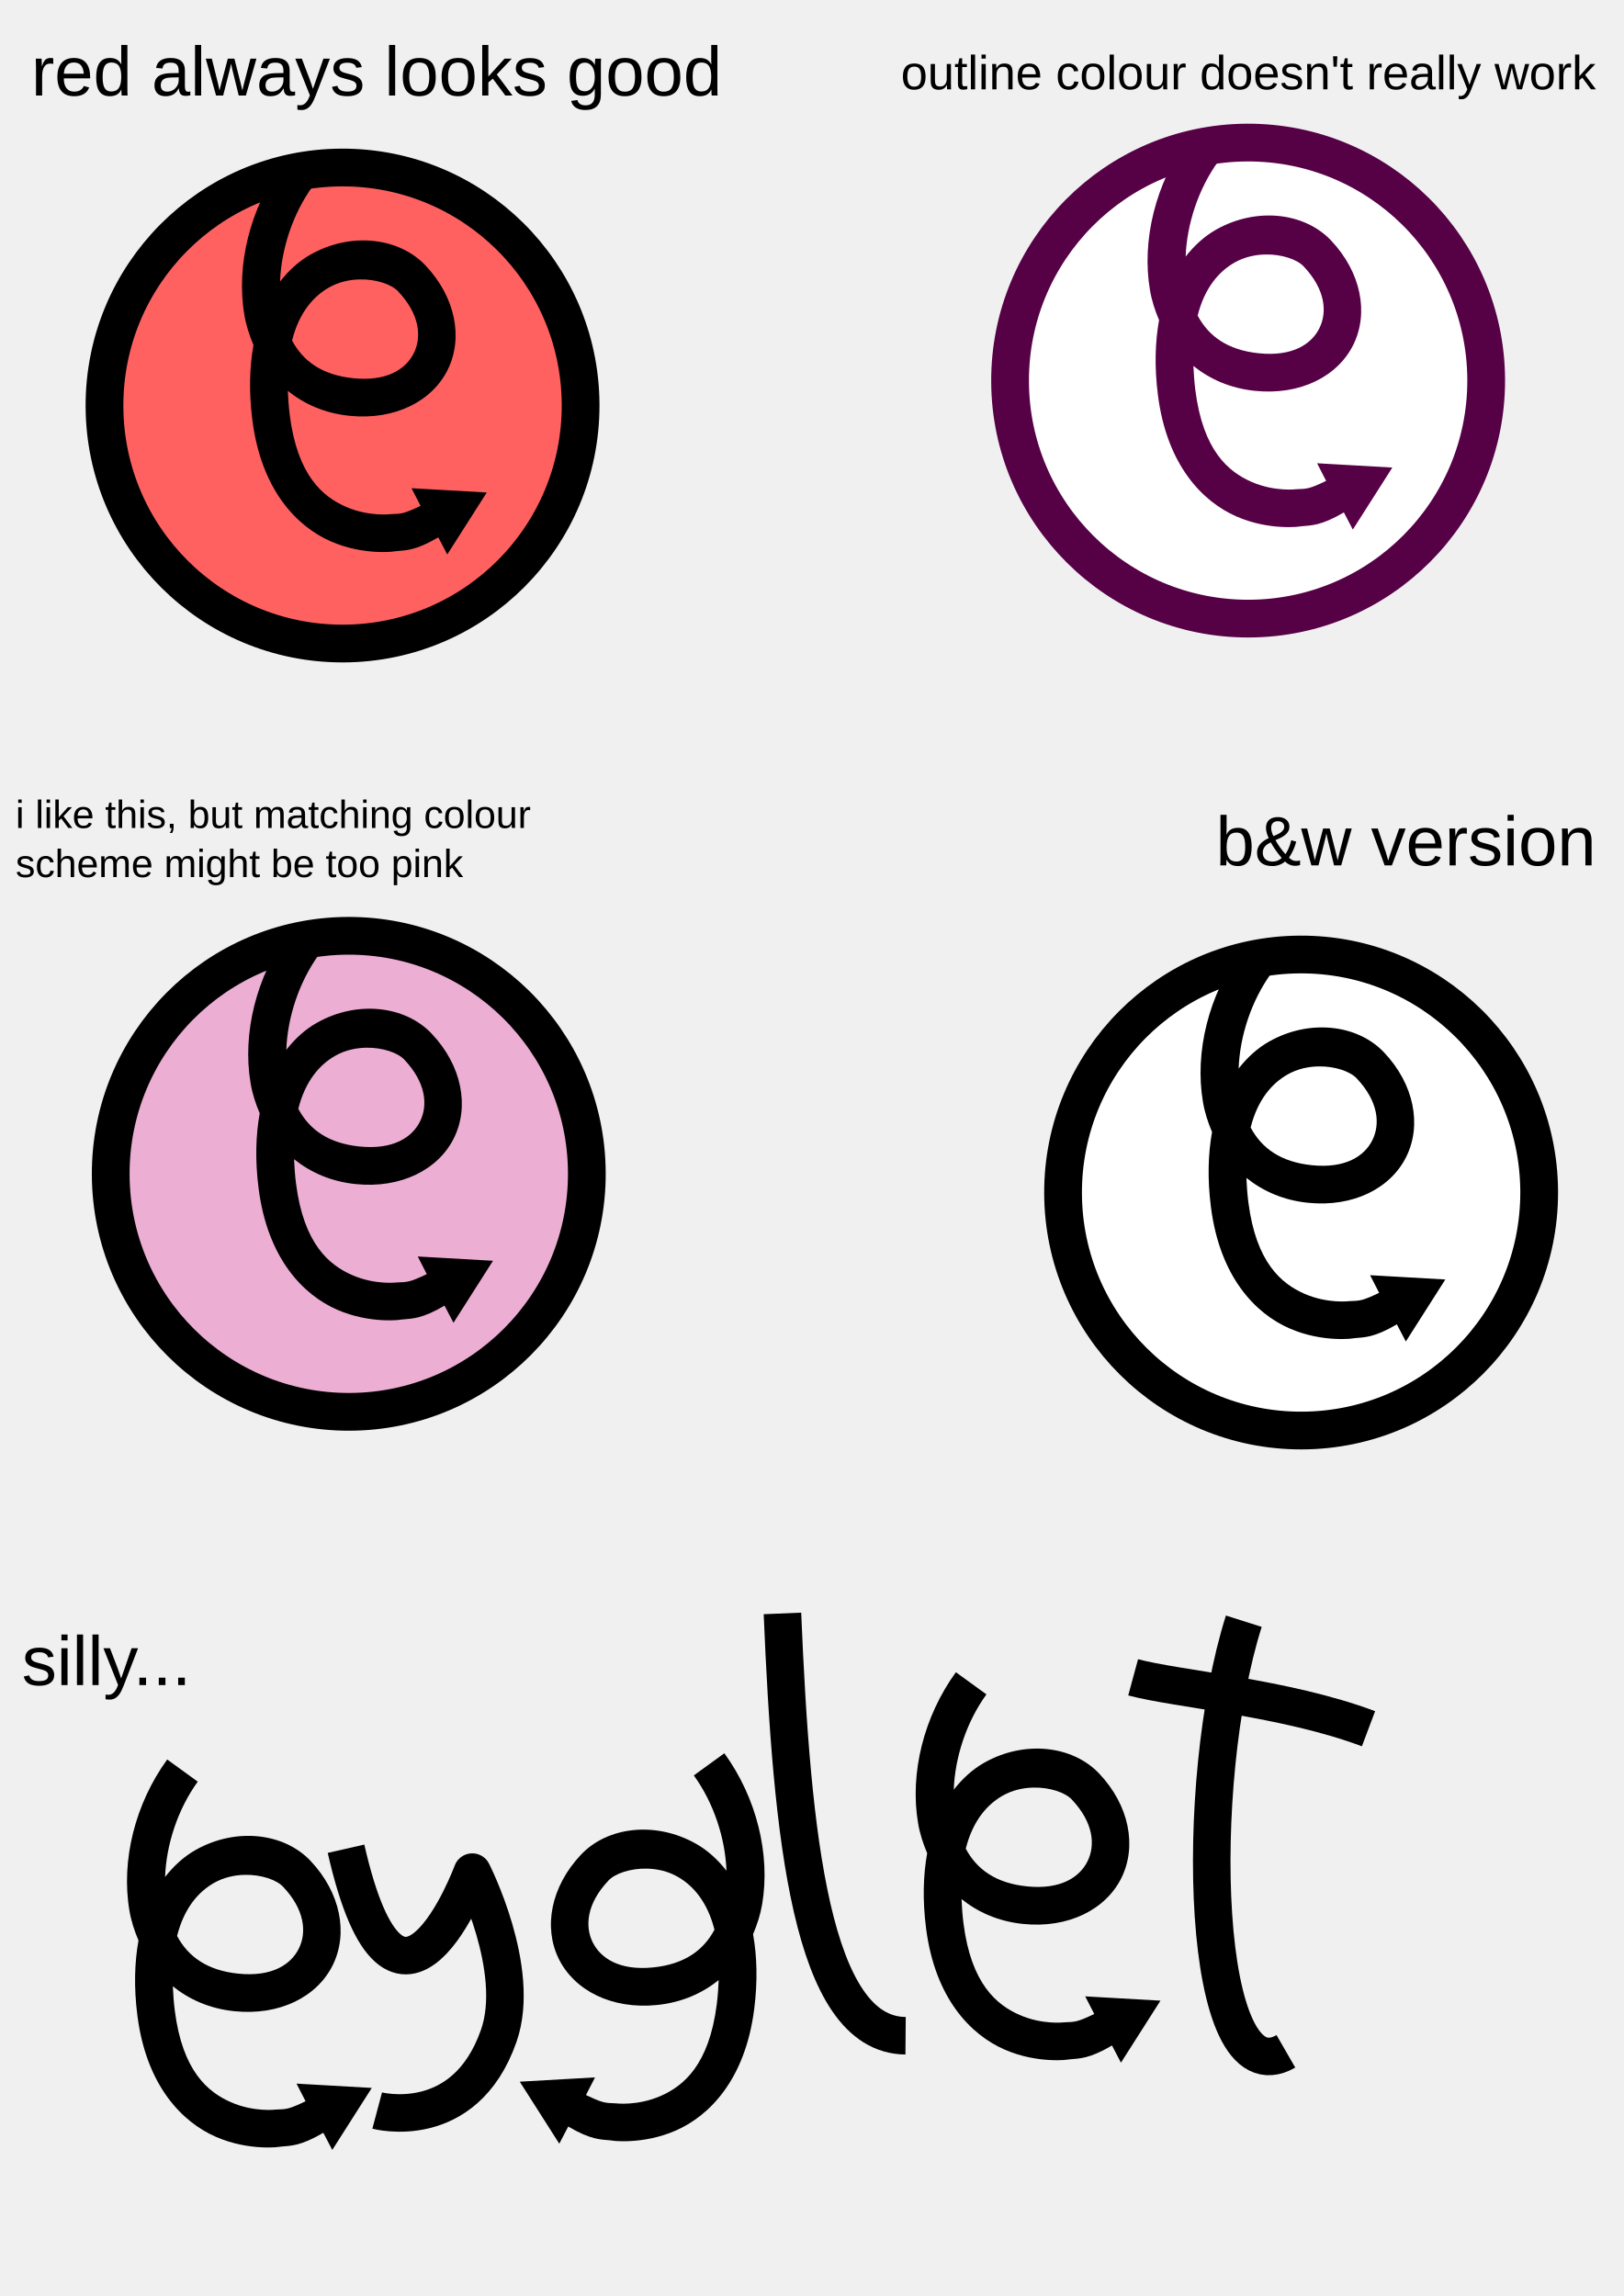
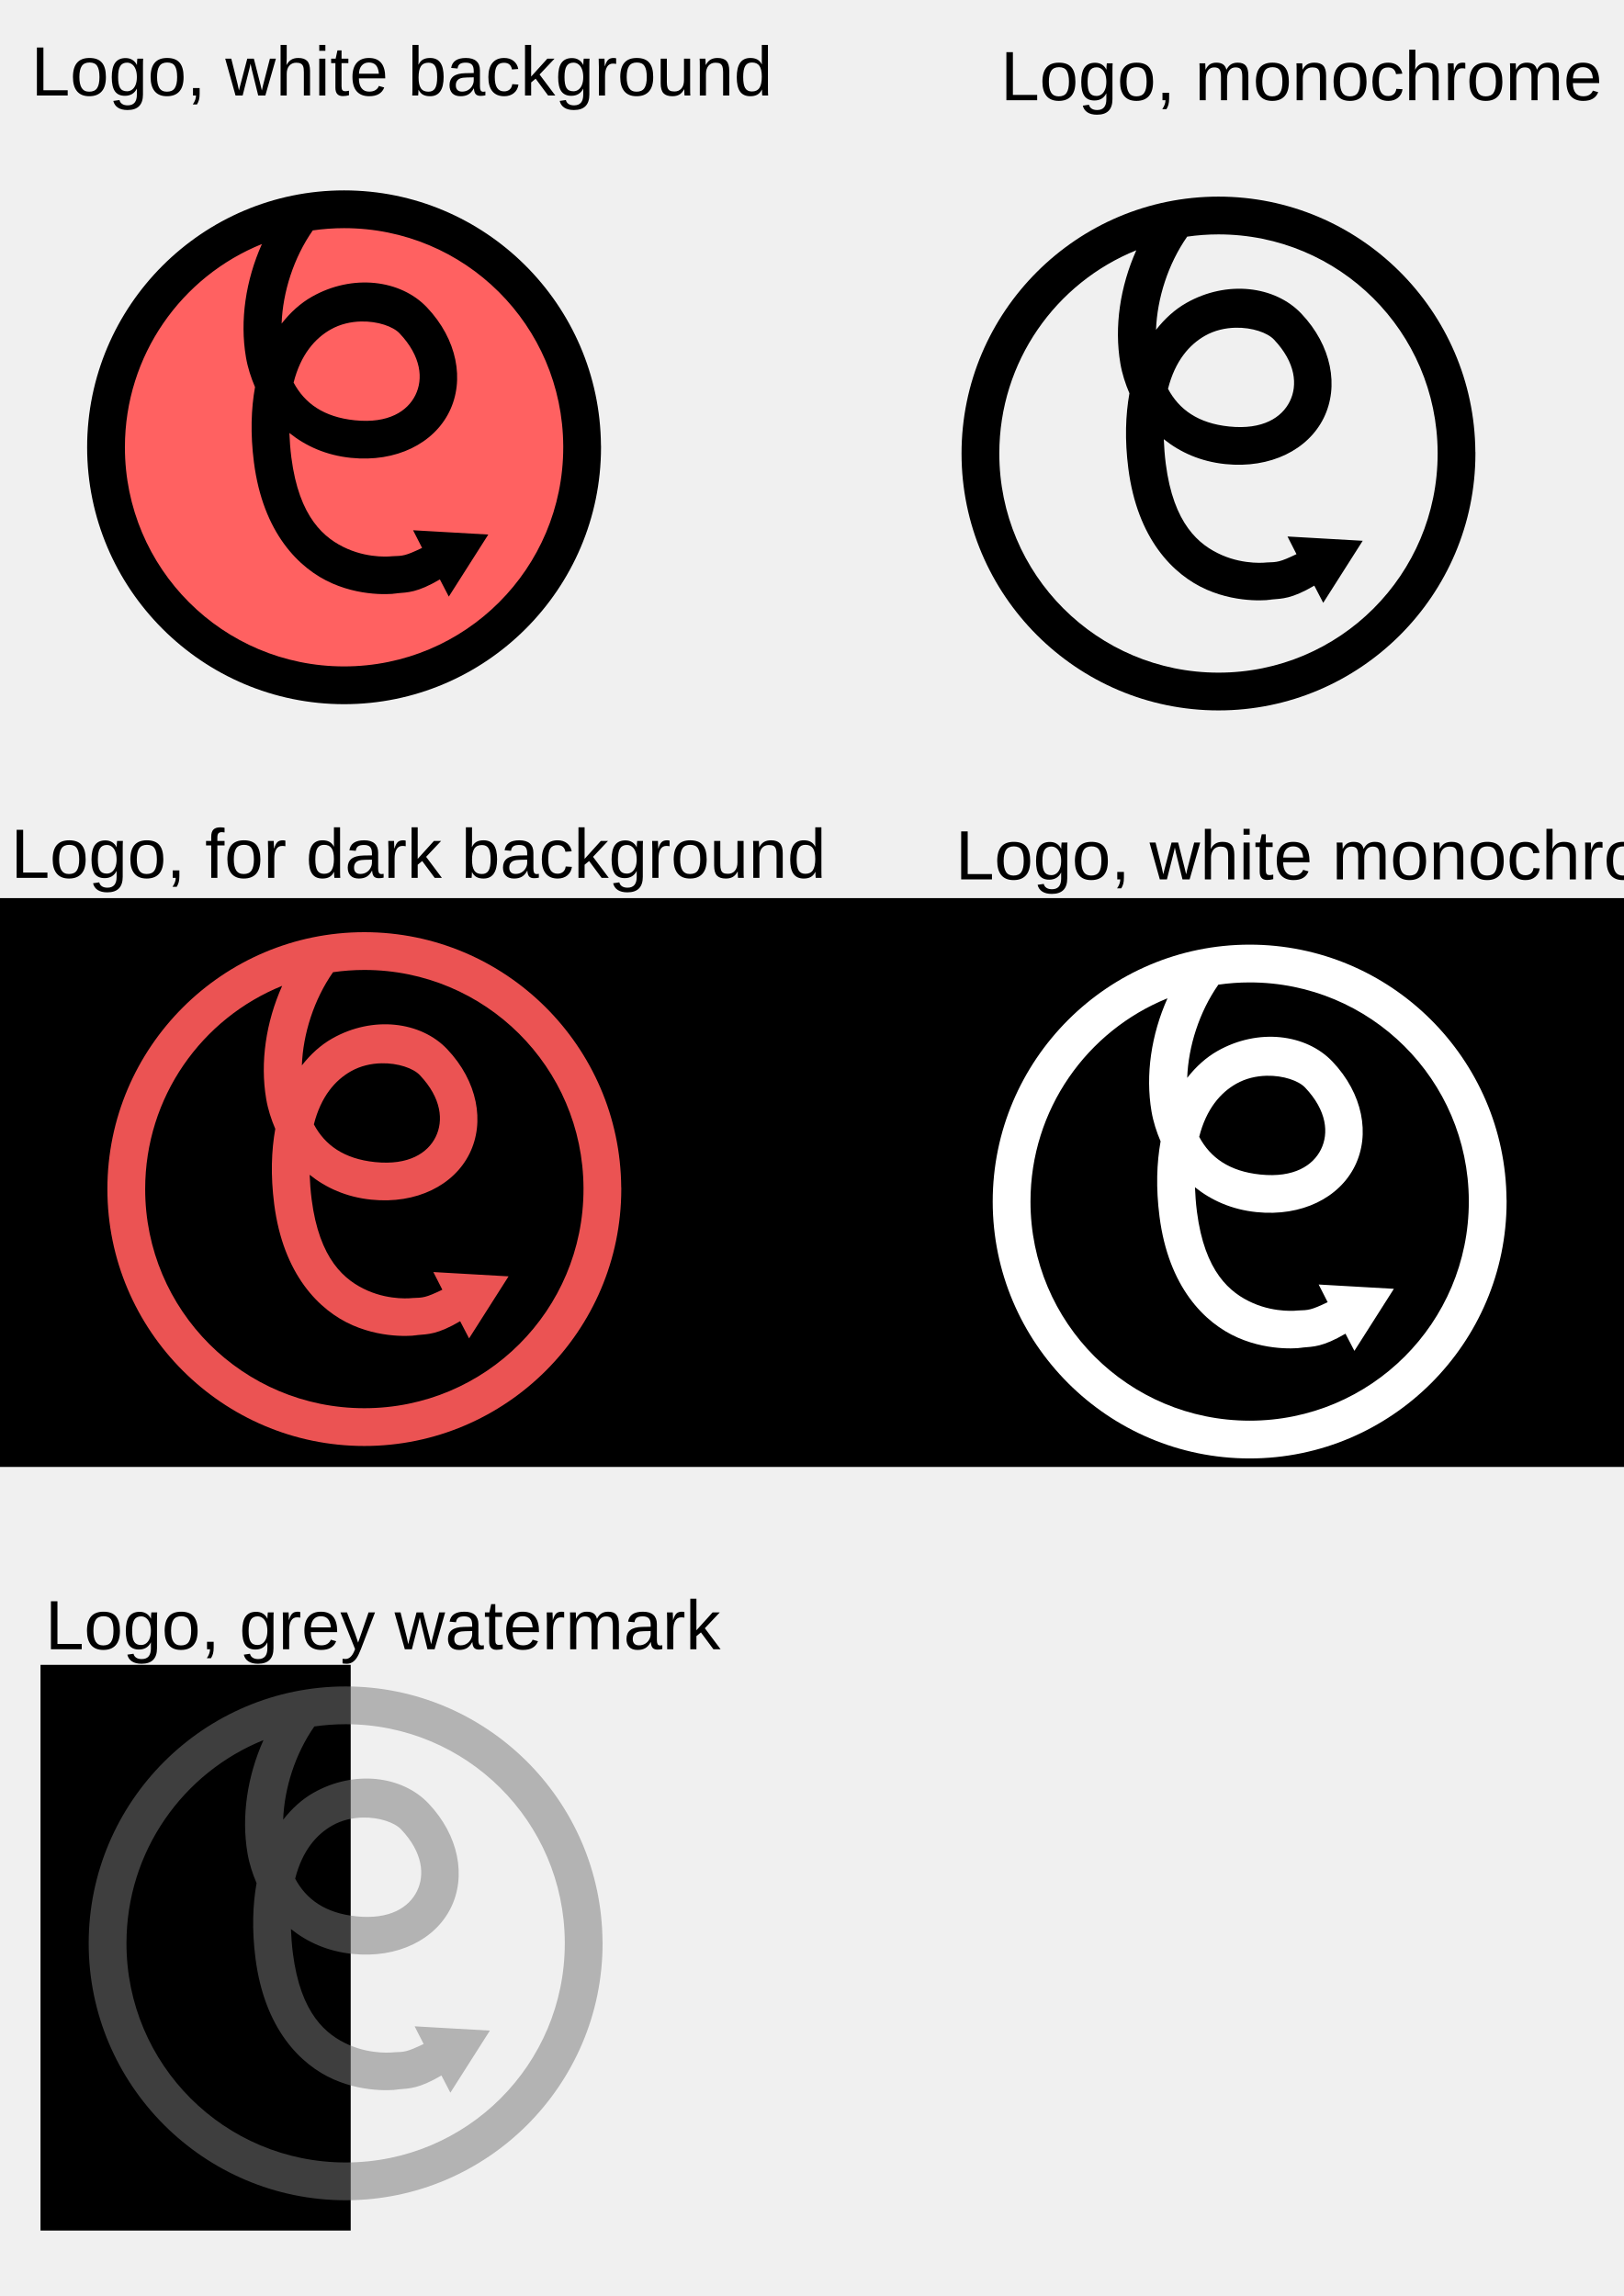
<svg xmlns="http://www.w3.org/2000/svg" width="744.094" height="1052.362" id="svg2">
  <defs id="defs4">
    <marker orient="auto" refY="0.0" refX="0.0" id="TriangleOutS" style="overflow:visible">
      <path id="path2902" d="M 5.77,0.0 L -2.88,5.0 L -2.88,-5.0 L 5.77,0.0 z " style="fill-rule:evenodd;stroke:#000000;stroke-width:1.0pt;marker-start:none" transform="scale(0.2)" />
    </marker>
    <marker orient="auto" refY="0.0" refX="0.0" id="Arrow2Send" style="overflow:visible;">
      <path id="path2973" style="font-size:12.0;fill-rule:evenodd;stroke-width:0.625;stroke-linejoin:round;" d="M 8.719,4.034 L -2.207,0.016 L 8.719,-4.002 C 6.973,-1.63 6.983,1.616 8.719,4.034 z " transform="scale(0.3) rotate(180) translate(-2.3,0)" />
    </marker>
    <marker orient="auto" refY="0.0" refX="0.0" id="Arrow1Lend" style="overflow:visible;">
      <path id="path3003" d="M 0.0,0.0 L 5.0,-5.0 L -12.5,0.0 L 5.0,5.0 L 0.0,0.0 z " style="fill-rule:evenodd;stroke:#000000;stroke-width:1.0pt;marker-start:none;" transform="scale(0.8) rotate(180) translate(12.5,0)" />
    </marker>
  </defs>
  <g id="layer1" style="display:inline">
-     <path style="fill:#ff6161;fill-opacity:1;fill-rule:nonzero;stroke:black;stroke-width:17.3;stroke-linecap:round;stroke-linejoin:round;stroke-miterlimit:4;stroke-dasharray:none;stroke-opacity:1" id="path3122" d="M 348.503,254.342 A 109.096,109.096 0 1 1 348.501,253.816" transform="translate(-82.43001,-68.62219)" />
-     <path transform="translate(-79.57287,283.5207)" d="M 348.503,254.342 A 109.096,109.096 0 1 1 348.501,253.816" id="path3118" style="fill:#edaed3;fill-opacity:1;fill-rule:nonzero;stroke:black;stroke-width:17.3;stroke-linecap:round;stroke-linejoin:round;stroke-miterlimit:4;stroke-dasharray:none;stroke-opacity:1" />
-     <path style="fill:white;fill-opacity:1;fill-rule:nonzero;stroke:black;stroke-width:17.3;stroke-linecap:round;stroke-linejoin:round;stroke-miterlimit:4;stroke-dasharray:none;stroke-opacity:1" id="path3114" d="M 348.503,254.342 A 109.096,109.096 0 1 1 348.501,253.816" transform="translate(356.8557,292.0921)" />
-     <path transform="translate(332.57,-80.05077)" d="M 348.503,254.342 A 109.096,109.096 0 1 1 348.501,253.816" id="path3043" style="fill:white;fill-opacity:1;fill-rule:nonzero;stroke:#560046;stroke-width:17.3;stroke-linecap:round;stroke-linejoin:round;stroke-miterlimit:4;stroke-dasharray:none;stroke-opacity:1" />
-     <path id="path3124" d="M 129.312,75.196 C 114.622,95.456 108.092,121.481 112,144.446 C 112.806,149.186 114.29,153.751 116.156,158.134 C 114.389,168.065 113.966,179.422 115.656,192.603 C 119.783,224.783 136.174,241.393 151.594,248.134 C 167.014,254.875 181.406,252.696 181.406,252.696 C 181.406,252.696 176.291,253.11 181.406,252.634 C 186.083,252.199 190.418,252.42 200.857,246.29 C 200.857,246.29 204.962,254.154 204.962,254.154 C 204.962,254.154 223.068,225.731 223.068,225.731 C 223.068,225.731 188.582,223.765 188.582,223.765 C 188.582,223.765 192.728,231.844 192.728,231.844 C 184.936,235.567 184.016,235.477 179.054,235.661 C 179.054,235.661 169.148,236.931 158.531,232.29 C 147.914,227.649 136.345,217.964 132.812,190.415 C 132.296,186.389 132.06,182.703 131.906,179.165 C 139.396,185.172 148.746,189.406 160.094,190.571 C 180.936,192.712 198.052,183.91 205.188,169.446 C 212.323,154.983 208.849,136.278 194.938,121.603 C 182.875,108.877 160.852,106.152 142.219,116.728 C 137.04,119.667 132.395,123.857 128.344,129.04 C 128.885,114.247 134.12,98.029 143.312,85.353 L 129.312,75.196 z M 164.75,128.071 C 172.475,127.891 179.454,130.396 182.375,133.478 C 192.446,144.102 193.283,154.47 189.656,161.821 C 186.03,169.173 177.334,174.94 161.875,173.353 C 147.604,171.887 138.893,165.549 133.844,156.071 C 137.09,143.189 143.71,135.772 150.781,131.759 C 155.222,129.239 160.115,128.179 164.75,128.071 z " style="fill:black;fill-opacity:1;fill-rule:evenodd;stroke:none;stroke-width:17.3;stroke-linecap:butt;stroke-linejoin:miter;stroke-miterlimit:4;stroke-dasharray:none;stroke-opacity:1" />
-     <path style="fill:black;fill-opacity:1;fill-rule:evenodd;stroke:none;stroke-width:17.3;stroke-linecap:butt;stroke-linejoin:miter;stroke-miterlimit:4;stroke-dasharray:none;stroke-opacity:1" d="M 132.17,427.339 C 117.479,447.599 110.949,473.624 114.857,496.589 C 115.664,501.329 117.147,505.893 119.013,510.277 C 117.246,520.208 116.823,531.565 118.513,544.746 C 122.64,576.925 139.031,593.536 154.451,600.277 C 169.871,607.018 184.263,604.839 184.263,604.839 C 184.263,604.839 179.148,605.253 184.263,604.777 C 188.941,604.342 193.276,604.563 203.714,598.433 C 203.714,598.433 207.819,606.296 207.819,606.296 C 207.819,606.296 225.925,577.874 225.925,577.874 C 225.925,577.874 191.439,575.907 191.439,575.907 C 191.439,575.907 195.585,583.987 195.585,583.987 C 187.793,587.71 186.873,587.62 181.911,587.804 C 181.911,587.804 172.005,589.074 161.388,584.433 C 150.772,579.792 139.202,570.107 135.67,542.558 C 135.153,538.532 134.917,534.846 134.763,531.308 C 142.253,537.315 151.603,541.549 162.951,542.714 C 183.793,544.855 200.91,536.053 208.045,521.589 C 215.18,507.126 211.706,488.421 197.795,473.746 C 185.732,461.02 163.709,458.295 145.076,468.871 C 139.897,471.81 135.253,476 131.201,481.183 C 131.743,466.389 136.978,450.172 146.17,437.496 L 132.17,427.339 z M 167.607,480.214 C 175.332,480.034 182.311,482.539 185.232,485.621 C 195.303,496.244 196.14,506.612 192.513,513.964 C 188.887,521.316 180.191,527.083 164.732,525.496 C 150.461,524.03 141.75,517.692 136.701,508.214 C 139.947,495.332 146.568,487.915 153.638,483.902 C 158.079,481.381 162.972,480.322 167.607,480.214 z " id="path3120" />
-     <path id="path3116" d="M 568.598,435.911 C 553.907,456.171 547.378,482.195 551.286,505.161 C 552.092,509.9 553.576,514.465 555.442,518.848 C 553.674,528.78 553.252,540.137 554.942,553.317 C 559.069,585.497 575.46,602.107 590.879,608.848 C 606.299,615.589 620.692,613.411 620.692,613.411 C 620.692,613.411 615.577,613.824 620.692,613.348 C 625.369,612.913 629.704,613.134 640.143,607.004 C 640.143,607.004 644.248,614.868 644.248,614.868 C 644.248,614.868 662.354,586.445 662.354,586.445 C 662.354,586.445 627.867,584.479 627.867,584.479 C 627.867,584.479 632.013,592.558 632.013,592.558 C 624.221,596.282 623.302,596.191 618.339,596.375 C 618.339,596.375 608.434,597.646 597.817,593.004 C 587.2,588.363 575.631,578.678 572.098,551.129 C 571.582,547.103 571.345,543.417 571.192,539.879 C 578.681,545.887 588.032,550.12 599.379,551.286 C 620.221,553.426 637.338,544.624 644.473,530.161 C 651.608,515.697 648.134,496.992 634.223,482.317 C 622.161,469.592 600.138,466.866 581.504,477.442 C 576.325,480.381 571.681,484.571 567.629,489.754 C 568.171,474.961 573.406,458.744 582.598,446.067 L 568.598,435.911 z M 604.036,488.786 C 611.761,488.606 618.74,491.11 621.661,494.192 C 631.731,504.816 632.569,515.184 628.942,522.536 C 625.315,529.888 616.619,535.655 601.161,534.067 C 586.89,532.601 578.178,526.263 573.129,516.786 C 576.376,503.903 582.996,496.486 590.067,492.473 C 594.508,489.953 599.401,488.894 604.036,488.786 z " style="fill:black;fill-opacity:1;fill-rule:evenodd;stroke:none;stroke-width:17.3;stroke-linecap:butt;stroke-linejoin:miter;stroke-miterlimit:4;stroke-dasharray:none;stroke-opacity:1" />
-     <path style="fill:#560046;fill-opacity:1;fill-rule:evenodd;stroke:none;stroke-width:17.3;stroke-linecap:butt;stroke-linejoin:miter;stroke-miterlimit:4;stroke-dasharray:none;stroke-opacity:1" d="M 544.312,63.768 C 529.622,84.028 523.092,110.052 527,133.018 C 527.807,137.758 529.29,142.322 531.156,146.705 C 529.389,156.637 528.966,167.994 530.656,181.174 C 534.783,213.354 551.174,229.964 566.594,236.705 C 582.014,243.446 596.406,241.268 596.406,241.268 C 596.406,241.268 591.291,241.681 596.406,241.205 C 601.083,240.77 605.418,240.991 615.857,234.862 C 615.857,234.862 619.962,242.725 619.962,242.725 C 619.962,242.725 638.068,214.303 638.068,214.303 C 638.068,214.303 603.582,212.336 603.582,212.336 C 603.582,212.336 607.728,220.415 607.728,220.415 C 599.936,224.139 599.016,224.048 594.054,224.232 C 594.054,224.232 584.148,225.503 573.531,220.862 C 562.914,216.22 551.345,206.536 547.812,178.987 C 547.296,174.96 547.06,171.274 546.906,167.737 C 554.396,173.744 563.746,177.977 575.094,179.143 C 595.936,181.283 613.052,172.482 620.188,158.018 C 627.323,143.554 623.849,124.85 609.938,110.174 C 597.875,97.449 575.852,94.724 557.219,105.299 C 552.04,108.239 547.395,112.428 543.344,117.612 C 543.885,102.818 549.12,86.601 558.312,73.924 L 544.312,63.768 z M 579.75,116.643 C 587.475,116.463 594.454,118.967 597.375,122.049 C 607.446,132.673 608.283,143.041 604.656,150.393 C 601.03,157.745 592.334,163.512 576.875,161.924 C 562.604,160.458 553.893,154.121 548.844,144.643 C 552.09,131.761 558.71,124.344 565.781,120.33 C 570.222,117.81 575.115,116.751 579.75,116.643 z " id="path3041" />
-     <path style="fill:black;fill-opacity:1;fill-rule:evenodd;stroke:none;stroke-width:17.3;stroke-linecap:butt;stroke-linejoin:miter;stroke-miterlimit:4;stroke-dasharray:none;stroke-opacity:1;display:inline" d="M 76.621,806.455 C 61.93,826.715 55.4,852.74 59.308,875.705 C 60.115,880.445 61.598,885.009 63.464,889.393 C 61.697,899.324 61.274,910.681 62.964,923.861 C 67.091,956.041 83.482,972.652 98.902,979.393 C 114.322,986.133 128.714,983.955 128.714,983.955 C 128.714,983.955 123.599,984.368 128.714,983.893 C 133.392,983.457 137.727,983.678 148.165,977.549 C 148.165,977.549 152.27,985.412 152.27,985.412 C 152.27,985.412 170.376,956.99 170.376,956.99 C 170.376,956.99 135.89,955.023 135.89,955.023 C 135.89,955.023 140.036,963.102 140.036,963.102 C 132.244,966.826 131.324,966.736 126.362,966.919 C 126.362,966.919 116.456,968.19 105.839,963.549 C 95.223,958.908 83.653,949.223 80.121,921.674 C 79.604,917.648 79.368,913.962 79.214,910.424 C 86.704,916.431 96.054,920.665 107.402,921.83 C 128.244,923.97 145.361,915.169 152.496,900.705 C 159.631,886.241 156.157,867.537 142.246,852.861 C 130.183,840.136 108.16,837.411 89.527,847.986 C 84.348,850.926 79.704,855.115 75.652,860.299 C 76.194,845.505 81.429,829.288 90.621,816.611 L 76.621,806.455 z M 112.058,859.33 C 119.783,859.15 126.762,861.655 129.683,864.736 C 139.754,875.36 140.591,885.728 136.964,893.08 C 133.338,900.432 124.642,906.199 109.183,904.611 C 94.912,903.146 86.201,896.808 81.152,887.33 C 84.398,874.448 91.019,867.031 98.089,863.018 C 102.53,860.497 107.423,859.438 112.058,859.33 z " id="path3128" />
-     <path style="fill:black;fill-opacity:1;fill-rule:evenodd;stroke:none;stroke-width:17.3;stroke-linecap:butt;stroke-linejoin:miter;stroke-miterlimit:4;stroke-dasharray:none;stroke-opacity:1;display:inline" d="M 331.951,803.598 C 346.642,823.858 353.171,849.882 349.263,872.848 C 348.457,877.588 346.973,882.152 345.107,886.535 C 346.875,896.467 347.297,907.824 345.607,921.004 C 341.48,953.184 325.089,969.795 309.67,976.535 C 294.25,983.276 279.857,981.098 279.857,981.098 C 279.857,981.098 284.972,981.511 279.857,981.035 C 275.18,980.6 270.845,980.821 260.406,974.692 C 260.406,974.692 256.301,982.555 256.301,982.555 C 256.301,982.555 238.195,954.133 238.195,954.133 C 238.195,954.133 272.682,952.166 272.682,952.166 C 272.682,952.166 268.536,960.245 268.536,960.245 C 276.328,963.969 277.247,963.878 282.21,964.062 C 282.21,964.062 292.115,965.333 302.732,960.692 C 313.349,956.05 324.918,946.366 328.451,918.817 C 328.967,914.79 329.204,911.105 329.357,907.567 C 321.868,913.574 312.517,917.808 301.17,918.973 C 280.328,921.113 263.211,912.312 256.076,897.848 C 248.941,883.384 252.415,864.68 266.326,850.004 C 278.388,837.279 300.411,834.554 319.045,845.129 C 324.224,848.069 328.868,852.258 332.92,857.442 C 332.378,842.648 327.143,826.431 317.951,813.754 L 331.951,803.598 z M 296.513,856.473 C 288.788,856.293 281.81,858.797 278.888,861.879 C 268.818,872.503 267.98,882.871 271.607,890.223 C 275.234,897.575 283.93,903.342 299.388,901.754 C 313.659,900.289 322.371,893.951 327.42,884.473 C 324.173,871.591 317.553,864.174 310.482,860.16 C 306.041,857.64 301.148,856.581 296.513,856.473 z " id="path3130" />
-     <path id="path3126" d="M 438.049,766.455 C 423.358,786.715 416.829,812.74 420.737,835.705 C 421.543,840.445 423.027,845.009 424.893,849.393 C 423.125,859.324 422.703,870.681 424.393,883.861 C 428.52,916.041 444.911,932.652 460.33,939.393 C 475.75,946.133 490.143,943.955 490.143,943.955 C 490.143,943.955 485.028,944.368 490.143,943.893 C 494.82,943.457 499.155,943.678 509.594,937.549 C 509.594,937.549 513.699,945.412 513.699,945.412 C 513.699,945.412 531.805,916.99 531.805,916.99 C 531.805,916.99 497.318,915.023 497.318,915.023 C 497.318,915.023 501.464,923.102 501.464,923.102 C 493.672,926.826 492.753,926.736 487.79,926.919 C 487.79,926.919 477.885,928.19 467.268,923.549 C 456.651,918.908 445.082,909.223 441.549,881.674 C 441.033,877.648 440.796,873.962 440.643,870.424 C 448.132,876.431 457.483,880.665 468.83,881.83 C 489.672,883.97 506.789,875.169 513.924,860.705 C 521.059,846.241 517.585,827.537 503.674,812.861 C 491.612,800.136 469.589,797.411 450.955,807.986 C 445.776,810.926 441.132,815.115 437.08,820.299 C 437.622,805.505 442.857,789.288 452.049,776.611 L 438.049,766.455 z M 473.487,819.33 C 481.212,819.15 488.19,821.655 491.112,824.736 C 501.182,835.36 502.02,845.728 498.393,853.08 C 494.766,860.432 486.07,866.199 470.612,864.611 C 456.341,863.146 447.629,856.808 442.58,847.33 C 445.827,834.448 452.447,827.031 459.518,823.018 C 463.959,820.497 468.852,819.438 473.487,819.33 z " style="fill:black;fill-opacity:1;fill-rule:evenodd;stroke:none;stroke-width:17.3;stroke-linecap:butt;stroke-linejoin:miter;stroke-miterlimit:4;stroke-dasharray:none;stroke-opacity:1;display:inline" />
-     <path style="fill:none;fill-opacity:0.75;fill-rule:evenodd;stroke:black;stroke-width:17.2;stroke-linecap:butt;stroke-linejoin:round;stroke-miterlimit:4;stroke-dasharray:none;stroke-opacity:1" d="M 158.571,847.362 C 182.143,950.934 216.429,858.076 216.429,858.076 C 216.429,858.076 239.201,902.65 228.571,933.076 C 212.869,978.024 172.857,967.362 172.857,967.362 L 172.857,967.362" id="path3132" />
-     <path id="path3136" d="M 358.571,739.505 C 362.857,841.648 371.786,932.719 415,933.076" style="fill:none;fill-opacity:0.75;fill-rule:evenodd;stroke:black;stroke-width:17.2;stroke-linecap:butt;stroke-linejoin:miter;stroke-miterlimit:4;stroke-dasharray:none;stroke-opacity:1" />
-     <path id="path3138" d="M 570,743.076 C 546.429,817.362 550.054,962.817 589.286,940.219" style="fill:none;fill-opacity:0.75;fill-rule:evenodd;stroke:black;stroke-width:17.2;stroke-linecap:butt;stroke-linejoin:miter;stroke-miterlimit:4;stroke-dasharray:none;stroke-opacity:1" />
-     <path style="fill:none;fill-opacity:0.75;fill-rule:evenodd;stroke:black;stroke-width:17.2;stroke-linecap:butt;stroke-linejoin:miter;stroke-miterlimit:4;stroke-dasharray:none;stroke-opacity:1" d="M 519.286,768.791 C 538.909,774.115 589.112,778.042 627.143,792.362" id="path3134" />
-     <text id="text3144" y="772.362" x="10" style="font-size:16px;font-style:normal;font-weight:normal;fill:black;fill-opacity:1;stroke:none;stroke-width:1px;stroke-linecap:butt;stroke-linejoin:miter;stroke-opacity:1;font-family:Arial" xml:space="preserve">
-       <tspan style="font-size:32px" y="772.362" x="10" id="tspan3146">silly...</tspan>
+     <path id="path3874" d="M 558.393,90.116 C 493.491,90.116 440.643,142.965 440.643,207.866 C 440.643,272.768 493.491,325.616 558.393,325.616 C 623.273,325.616 676.109,272.801 676.143,207.929 C 676.143,207.918 676.143,207.908 676.143,207.897 C 676.143,207.887 676.143,207.876 676.143,207.866 C 676.149,207.679 676.149,207.491 676.143,207.304 C 676.142,207.198 676.112,207.097 676.112,206.991 C 675.629,142.439 622.986,90.116 558.393,90.116 z M 558.393,107.429 C 613.767,107.429 658.563,151.992 658.83,207.366 C 658.828,207.47 658.828,207.574 658.83,207.679 C 658.83,207.741 658.83,207.804 658.83,207.866 C 658.83,263.407 613.934,308.304 558.393,308.304 C 502.852,308.304 457.955,263.407 457.955,207.866 C 457.955,165.65 483.901,129.586 520.737,114.71 C 513.304,131.339 510.563,149.773 513.424,166.585 C 514.231,171.325 515.714,175.889 517.58,180.272 C 515.813,190.204 515.39,201.561 517.08,214.741 C 521.207,246.921 537.598,263.531 553.018,270.272 C 568.438,277.013 582.83,274.835 582.83,274.835 C 582.83,274.835 577.715,275.248 582.83,274.772 C 587.508,274.337 591.86,274.558 602.299,268.429 C 602.299,268.429 606.393,276.304 606.393,276.304 C 606.393,276.304 624.487,247.866 624.487,247.866 C 624.487,247.866 590.018,245.897 590.018,245.897 C 590.018,245.897 594.143,253.991 594.143,253.991 C 586.351,257.715 585.449,257.62 580.487,257.804 C 580.487,257.804 570.572,259.07 559.955,254.429 C 549.339,249.787 537.769,240.102 534.237,212.554 C 533.72,208.527 533.484,204.841 533.33,201.304 C 540.82,207.311 550.17,211.544 561.518,212.71 C 582.36,214.85 599.477,206.049 606.612,191.585 C 613.747,177.121 610.273,158.417 596.362,143.741 C 584.299,131.016 562.276,128.291 543.643,138.866 C 538.464,141.806 533.82,145.995 529.768,151.179 C 530.296,136.759 535.285,120.987 544.049,108.46 C 548.737,107.791 553.518,107.429 558.393,107.429 z M 566.174,150.21 C 573.899,150.03 580.878,152.534 583.799,155.616 C 593.87,166.24 594.707,176.608 591.08,183.96 C 587.454,191.312 578.758,197.079 563.299,195.491 C 549.028,194.025 540.317,187.688 535.268,178.21 C 538.514,165.328 545.135,157.91 552.205,153.897 C 556.646,151.377 561.539,150.318 566.174,150.21 z " style="fill:black;fill-opacity:1;fill-rule:nonzero;stroke:none;stroke-width:17.3;stroke-linecap:round;stroke-linejoin:round;stroke-miterlimit:4;stroke-opacity:1" />
+     <rect y="411.648" x="-10" height="260.714" width="809.286" id="rect3888" style="opacity:1;fill:black;fill-opacity:1;fill-rule:nonzero;stroke:none;stroke-width:3.186;stroke-linecap:butt;stroke-linejoin:round;stroke-miterlimit:4;stroke-dasharray:none;stroke-dashoffset:0;stroke-opacity:1" />
+     <rect style="opacity:1;fill:black;fill-opacity:1;fill-rule:nonzero;stroke:none;stroke-width:3.186;stroke-linecap:butt;stroke-linejoin:round;stroke-miterlimit:4;stroke-dasharray:none;stroke-dashoffset:0;stroke-opacity:1" id="rect3872" width="142.143" height="259.286" x="18.571" y="763.076" />
+     <path style="fill:#7a7a7a;fill-opacity:0.514;fill-rule:nonzero;stroke:none;stroke-width:17.3;stroke-linecap:round;stroke-linejoin:round;stroke-miterlimit:4;stroke-opacity:1" d="M 158.393,772.973 C 93.491,772.973 40.643,825.822 40.643,890.723 C 40.643,955.625 93.491,1008.473 158.393,1008.473 C 223.273,1008.473 276.109,955.658 276.143,890.786 C 276.143,890.775 276.143,890.765 276.143,890.754 C 276.143,890.744 276.143,890.734 276.143,890.723 C 276.149,890.536 276.149,890.348 276.143,890.161 C 276.142,890.055 276.112,889.954 276.112,889.848 C 275.629,825.296 222.986,772.973 158.393,772.973 z M 158.393,790.286 C 213.767,790.286 258.563,834.849 258.83,890.223 C 258.828,890.327 258.828,890.432 258.83,890.536 C 258.83,890.598 258.83,890.661 258.83,890.723 C 258.83,946.264 213.934,991.161 158.393,991.161 C 102.852,991.161 57.955,946.264 57.955,890.723 C 57.955,848.507 83.901,812.443 120.737,797.567 C 113.304,814.196 110.563,832.63 113.424,849.442 C 114.231,854.182 115.714,858.746 117.58,863.129 C 115.813,873.061 115.39,884.418 117.08,897.598 C 121.207,929.778 137.598,946.389 153.018,953.129 C 168.438,959.87 182.83,957.692 182.83,957.692 C 182.83,957.692 177.715,958.105 182.83,957.629 C 187.508,957.194 191.86,957.415 202.299,951.286 C 202.299,951.286 206.393,959.161 206.393,959.161 C 206.393,959.161 224.487,930.723 224.487,930.723 C 224.487,930.723 190.018,928.754 190.018,928.754 C 190.018,928.754 194.143,936.848 194.143,936.848 C 186.351,940.572 185.449,940.477 180.487,940.661 C 180.487,940.661 170.572,941.927 159.955,937.286 C 149.339,932.645 137.769,922.96 134.237,895.411 C 133.72,891.384 133.484,887.699 133.33,884.161 C 140.82,890.168 150.17,894.402 161.518,895.567 C 182.36,897.707 199.477,888.906 206.612,874.442 C 213.747,859.978 210.273,841.274 196.362,826.598 C 184.299,813.873 162.276,811.148 143.643,821.723 C 138.464,824.663 133.82,828.852 129.768,834.036 C 130.296,819.616 135.285,803.845 144.049,791.317 C 148.737,790.648 153.518,790.286 158.393,790.286 z M 166.174,833.067 C 173.899,832.887 180.878,835.391 183.799,838.473 C 193.87,849.097 194.707,859.465 191.08,866.817 C 187.454,874.169 178.758,879.936 163.299,878.348 C 149.028,876.883 140.317,870.545 135.268,861.067 C 138.514,848.185 145.135,840.768 152.205,836.754 C 156.646,834.234 161.539,833.175 166.174,833.067 z " id="path3866" />
+     <path style="fill:white;fill-opacity:1;fill-rule:nonzero;stroke:none;stroke-width:17.3;stroke-linecap:round;stroke-linejoin:round;stroke-miterlimit:4;stroke-opacity:1" d="M 572.679,432.973 C 507.777,432.973 454.929,485.822 454.929,550.723 C 454.929,615.625 507.777,668.473 572.679,668.473 C 637.559,668.473 690.394,615.658 690.429,550.786 C 690.429,550.775 690.429,550.765 690.429,550.754 C 690.429,550.744 690.429,550.734 690.429,550.723 C 690.435,550.536 690.435,550.348 690.429,550.161 C 690.428,550.055 690.398,549.954 690.397,549.848 C 689.915,485.296 637.271,432.973 572.679,432.973 z M 572.679,450.286 C 628.053,450.286 672.849,494.849 673.116,550.223 C 673.114,550.327 673.114,550.432 673.116,550.536 C 673.115,550.598 673.115,550.661 673.116,550.723 C 673.116,606.264 628.22,651.161 572.679,651.161 C 517.138,651.161 472.241,606.264 472.241,550.723 C 472.241,508.507 498.187,472.443 535.022,457.567 C 527.59,474.196 524.849,492.63 527.71,509.442 C 528.516,514.182 530,518.746 531.866,523.129 C 530.098,533.061 529.676,544.418 531.366,557.598 C 535.493,589.778 551.884,606.389 567.304,613.129 C 582.723,619.87 597.116,617.692 597.116,617.692 C 597.116,617.692 592.001,618.105 597.116,617.629 C 601.793,617.194 606.146,617.415 616.585,611.286 C 616.585,611.286 620.679,619.161 620.679,619.161 C 620.679,619.161 638.772,590.723 638.772,590.723 C 638.772,590.723 604.304,588.754 604.304,588.754 C 604.304,588.754 608.429,596.848 608.429,596.848 C 600.637,600.572 599.735,600.477 594.772,600.661 C 594.772,600.661 584.858,601.927 574.241,597.286 C 563.624,592.645 552.055,582.96 548.522,555.411 C 548.006,551.384 547.769,547.699 547.616,544.161 C 555.105,550.168 564.456,554.402 575.804,555.567 C 596.645,557.707 613.762,548.906 620.897,534.442 C 628.032,519.978 624.558,501.274 610.647,486.598 C 598.585,473.873 576.562,471.148 557.929,481.723 C 552.75,484.663 548.105,488.852 544.054,494.036 C 544.582,479.616 549.57,463.845 558.335,451.317 C 563.023,450.648 567.803,450.286 572.679,450.286 z M 580.46,493.067 C 588.185,492.887 595.164,495.391 598.085,498.473 C 608.155,509.097 608.993,519.465 605.366,526.817 C 601.739,534.169 593.044,539.936 577.585,538.348 C 563.314,536.883 554.602,530.545 549.554,521.067 C 552.8,508.185 559.42,500.768 566.491,496.754 C 570.932,494.234 575.825,493.175 580.46,493.067 z " id="path3876" />
+     <g id="g3882" transform="translate(-1.428571,-290.7142)">
+       <path transform="translate(-80.29672,241.3815)" d="M 348.503,254.342 A 109.096,109.096 0 1 1 348.501,253.816" id="path3884" style="fill:#ff6161;fill-opacity:1;fill-rule:nonzero;stroke:none;stroke-width:17.3;stroke-linecap:round;stroke-linejoin:round;stroke-miterlimit:4;stroke-dasharray:none;stroke-opacity:1" />
+       <path style="fill:black;fill-opacity:1;fill-rule:nonzero;stroke:none;stroke-width:17.3;stroke-linecap:round;stroke-linejoin:round;stroke-miterlimit:4;stroke-opacity:1" d="M 159.107,377.973 C 94.206,377.973 41.357,430.822 41.357,495.723 C 41.357,560.625 94.206,613.473 159.107,613.473 C 223.988,613.473 276.823,560.658 276.857,495.786 C 276.857,495.775 276.857,495.765 276.857,495.754 C 276.857,495.744 276.857,495.734 276.857,495.723 C 276.863,495.536 276.863,495.348 276.857,495.161 C 276.857,495.055 276.827,494.954 276.826,494.848 C 276.344,430.296 223.7,377.973 159.107,377.973 z M 159.107,395.286 C 214.482,395.286 259.278,439.849 259.545,495.223 C 259.543,495.327 259.543,495.432 259.545,495.536 C 259.544,495.598 259.544,495.661 259.545,495.723 C 259.545,551.264 214.648,596.161 159.107,596.161 C 103.566,596.161 58.67,551.264 58.67,495.723 C 58.67,453.507 84.616,417.443 121.451,402.567 C 114.018,419.196 111.278,437.63 114.138,454.442 C 114.945,459.182 116.429,463.746 118.295,468.129 C 116.527,478.061 116.104,489.418 117.795,502.598 C 121.921,534.778 138.312,551.389 153.732,558.129 C 169.152,564.87 183.545,562.692 183.545,562.692 C 183.545,562.692 178.43,563.105 183.545,562.629 C 188.222,562.194 192.575,562.415 203.013,556.286 C 203.013,556.286 207.107,564.161 207.107,564.161 C 207.107,564.161 225.201,535.723 225.201,535.723 C 225.201,535.723 190.732,533.754 190.732,533.754 C 190.732,533.754 194.857,541.848 194.857,541.848 C 187.065,545.572 186.163,545.477 181.201,545.661 C 181.201,545.661 171.286,546.927 160.67,542.286 C 150.053,537.645 138.484,527.96 134.951,500.411 C 134.435,496.384 134.198,492.699 134.045,489.161 C 141.534,495.168 150.885,499.402 162.232,500.567 C 183.074,502.707 200.191,493.906 207.326,479.442 C 214.461,464.978 210.987,446.274 197.076,431.598 C 185.014,418.873 162.99,416.148 144.357,426.723 C 139.178,429.663 134.534,433.852 130.482,439.036 C 131.01,424.616 135.999,408.845 144.763,396.317 C 149.451,395.648 154.232,395.286 159.107,395.286 z M 166.888,438.067 C 174.613,437.887 181.592,440.391 184.513,443.473 C 194.584,454.097 195.421,464.465 191.795,471.817 C 188.168,479.169 179.472,484.936 164.013,483.348 C 149.742,481.883 141.031,475.545 135.982,466.067 C 139.229,453.185 145.849,445.768 152.92,441.754 C 157.36,439.234 162.254,438.175 166.888,438.067 z " id="path3886" />
+     </g>
+     <text id="text3862" y="43.791" x="14.286" style="font-size:16px;font-style:normal;font-weight:normal;fill:black;fill-opacity:1;stroke:none;stroke-width:1px;stroke-linecap:butt;stroke-linejoin:miter;stroke-opacity:1;font-family:Arial" xml:space="preserve">
+       <tspan style="font-size:32px" y="43.791" x="14.286" id="tspan3864">Logo, white background</tspan>
    </text>
-     <text xml:space="preserve" style="font-size:18px;font-style:normal;font-weight:normal;fill:black;fill-opacity:1;stroke:none;stroke-width:1px;stroke-linecap:butt;stroke-linejoin:miter;stroke-opacity:1;font-family:Arial" x="7.143" y="379.505" id="text3156">
-       <tspan x="7.143" y="379.505" style="font-size:18px" id="tspan3168">i like this, but matching colour </tspan>
-       <tspan x="7.143" y="402.005" style="font-size:18px" id="tspan3172">scheme might be too pink</tspan>
+     <text xml:space="preserve" style="font-size:16px;font-style:normal;font-weight:normal;fill:black;fill-opacity:1;stroke:none;stroke-width:1px;stroke-linecap:butt;stroke-linejoin:miter;stroke-opacity:1;font-family:Arial" x="5" y="402.362" id="text3160">
+       <tspan id="tspan3162" x="5" y="402.362" style="font-size:32px">Logo, for dark background</tspan>
    </text>
-     <text xml:space="preserve" style="font-size:16px;font-style:normal;font-weight:normal;fill:black;fill-opacity:1;stroke:none;stroke-width:1px;stroke-linecap:butt;stroke-linejoin:miter;stroke-opacity:1;font-family:Arial" x="14.286" y="43.791" id="text3160">
-       <tspan id="tspan3162" x="14.286" y="43.791" style="font-size:32px">red always looks good</tspan>
+     <text xml:space="preserve" style="font-size:16px;font-style:normal;font-weight:normal;fill:black;fill-opacity:1;stroke:none;stroke-width:1px;stroke-linecap:butt;stroke-linejoin:miter;stroke-opacity:1;font-family:Arial" x="458.571" y="45.934" id="text3868">
+       <tspan id="tspan3870" x="458.571" y="45.934" style="font-size:32px">Logo, monochrome</tspan>
    </text>
-     <text id="text3148" y="40.934" x="412.857" style="font-size:22px;font-style:normal;font-weight:normal;fill:black;fill-opacity:1;stroke:none;stroke-width:1px;stroke-linecap:butt;stroke-linejoin:miter;stroke-opacity:1;font-family:Arial" xml:space="preserve">
-       <tspan style="font-size:22px" y="40.934" x="412.857" id="tspan3150">outline colour doesn't really work</tspan>
+     <text xml:space="preserve" style="font-size:16px;font-style:normal;font-weight:normal;fill:black;fill-opacity:1;stroke:none;stroke-width:1px;stroke-linecap:butt;stroke-linejoin:miter;stroke-opacity:1;font-family:Arial" x="437.857" y="403.076" id="text3878">
+       <tspan id="tspan3880" x="437.857" y="403.076" style="font-size:32px">Logo, white monochrome</tspan>
    </text>
-     <text id="text3152" y="396.648" x="557.143" style="font-size:16px;font-style:normal;font-weight:normal;fill:black;fill-opacity:1;stroke:none;stroke-width:1px;stroke-linecap:butt;stroke-linejoin:miter;stroke-opacity:1;font-family:Arial" xml:space="preserve">
-       <tspan style="font-size:32px" y="396.648" x="557.143" id="tspan3154">b&amp;w version</tspan>
+     <text id="text3152" y="755.934" x="20.714" style="font-size:16px;font-style:normal;font-weight:normal;fill:black;fill-opacity:1;stroke:none;stroke-width:1px;stroke-linecap:butt;stroke-linejoin:miter;stroke-opacity:1;font-family:Arial" xml:space="preserve">
+       <tspan style="font-size:32px" y="755.934" x="20.714" id="tspan3154">Logo, grey watermark</tspan>
    </text>
+     <g id="g3858" transform="translate(2.857143,37.85715)">
+       <path transform="translate(-75.29672,252.8102)" d="M 348.503,254.342 A 109.096,109.096 0 1 1 348.501,253.816" id="path3122" style="fill:black;fill-opacity:1;fill-rule:nonzero;stroke:none;stroke-width:17.3;stroke-linecap:round;stroke-linejoin:round;stroke-miterlimit:4;stroke-dasharray:none;stroke-opacity:1" />
+       <path style="fill:#eb5353;fill-opacity:1;fill-rule:nonzero;stroke:none;stroke-width:17.3;stroke-linecap:round;stroke-linejoin:round;stroke-miterlimit:4;stroke-opacity:1" d="M 164.107,389.402 C 99.206,389.402 46.357,442.25 46.357,507.152 C 46.357,572.053 99.206,624.902 164.107,624.902 C 228.988,624.902 281.823,572.087 281.857,507.214 C 281.857,507.204 281.857,507.194 281.857,507.183 C 281.857,507.173 281.857,507.162 281.857,507.152 C 281.863,506.964 281.863,506.777 281.857,506.589 C 281.857,506.484 281.827,506.382 281.826,506.277 C 281.344,441.725 228.7,389.402 164.107,389.402 z M 164.107,406.714 C 219.482,406.714 264.278,451.278 264.545,506.652 C 264.543,506.756 264.543,506.86 264.545,506.964 C 264.544,507.027 264.544,507.089 264.545,507.152 C 264.545,562.693 219.648,607.589 164.107,607.589 C 108.566,607.589 63.67,562.693 63.67,507.152 C 63.67,464.936 89.616,428.871 126.451,413.996 C 119.018,430.624 116.278,449.059 119.138,465.871 C 119.945,470.61 121.429,475.175 123.295,479.558 C 121.527,489.49 121.104,500.846 122.795,514.027 C 126.921,546.207 143.312,562.817 158.732,569.558 C 174.152,576.299 188.545,574.121 188.545,574.121 C 188.545,574.121 183.43,574.534 188.545,574.058 C 193.222,573.623 197.575,573.844 208.013,567.714 C 208.013,567.714 212.107,575.589 212.107,575.589 C 212.107,575.589 230.201,547.152 230.201,547.152 C 230.201,547.152 195.732,545.183 195.732,545.183 C 195.732,545.183 199.857,553.277 199.857,553.277 C 192.065,557.001 191.163,556.906 186.201,557.089 C 186.201,557.089 176.286,558.356 165.67,553.714 C 155.053,549.073 143.484,539.388 139.951,511.839 C 139.435,507.813 139.198,504.127 139.045,500.589 C 146.534,506.597 155.885,510.83 167.232,511.996 C 188.074,514.136 205.191,505.334 212.326,490.871 C 219.461,476.407 215.987,457.702 202.076,443.027 C 190.014,430.302 167.99,427.576 149.357,438.152 C 144.178,441.091 139.534,445.281 135.482,450.464 C 136.01,436.044 140.999,420.273 149.763,407.746 C 154.451,407.077 159.232,406.714 164.107,406.714 z M 171.888,449.496 C 179.613,449.316 186.592,451.82 189.513,454.902 C 199.584,465.526 200.421,475.894 196.795,483.246 C 193.168,490.598 184.472,496.364 169.013,494.777 C 154.742,493.311 146.031,486.973 140.982,477.496 C 144.229,464.613 150.849,457.196 157.92,453.183 C 162.36,450.663 167.254,449.604 171.888,449.496 z " id="path3832" />
+     </g>
  </g>
  <g id="layer2" style="display:none">
    <rect style="opacity:1;fill:none;fill-opacity:1;fill-rule:nonzero;stroke:red;stroke-width:0.3;stroke-linecap:round;stroke-linejoin:miter;stroke-miterlimit:4;stroke-dasharray:none;stroke-opacity:1" id="rect3093" width="54.888" height="51.046" x="121.468" y="-271.821" transform="matrix(-0.299064,0.954233,-0.954233,-0.299064,0,0)" />
    <rect style="opacity:1;fill:none;fill-opacity:1;fill-rule:nonzero;stroke:red;stroke-width:0.3;stroke-linecap:round;stroke-linejoin:miter;stroke-miterlimit:4;stroke-dasharray:none;stroke-opacity:1" id="rect3095" width="66.856" height="8.108" x="246.885" y="-72.343" transform="matrix(0.477823,0.878456,-0.878456,0.477823,0,0)" />
    <rect transform="matrix(0.893354,-0.449354,0.449354,0.893354,0,0)" y="268.08" x="42.615" height="8.38" width="74.027" id="rect3102" style="opacity:1;fill:none;fill-opacity:1;fill-rule:nonzero;stroke:red;stroke-width:0.3;stroke-linecap:round;stroke-linejoin:miter;stroke-miterlimit:4;stroke-dasharray:none;stroke-opacity:1" />
    <rect transform="matrix(0.893354,-0.449354,0.449354,0.893354,0,0)" y="276.465" x="42.595" height="8.38" width="74.027" id="rect3104" style="opacity:1;fill:none;fill-opacity:1;fill-rule:nonzero;stroke:red;stroke-width:0.3;stroke-linecap:round;stroke-linejoin:miter;stroke-miterlimit:4;stroke-dasharray:none;stroke-opacity:1" />
    <rect transform="matrix(0.893354,-0.449354,0.449354,0.893354,0,0)" y="259.637" x="42.579" height="8.38" width="74.027" id="rect3106" style="opacity:1;fill:none;fill-opacity:1;fill-rule:nonzero;stroke:red;stroke-width:0.3;stroke-linecap:round;stroke-linejoin:miter;stroke-miterlimit:4;stroke-dasharray:none;stroke-opacity:1" />
    <rect style="opacity:1;fill:none;fill-opacity:1;fill-rule:nonzero;stroke:red;stroke-width:0.3;stroke-linecap:round;stroke-linejoin:miter;stroke-miterlimit:4;stroke-dasharray:none;stroke-opacity:1" id="rect3100" width="74.027" height="8.38" x="42.632" y="284.823" transform="matrix(0.893354,-0.449354,0.449354,0.893354,0,0)" />
  </g>
</svg>
